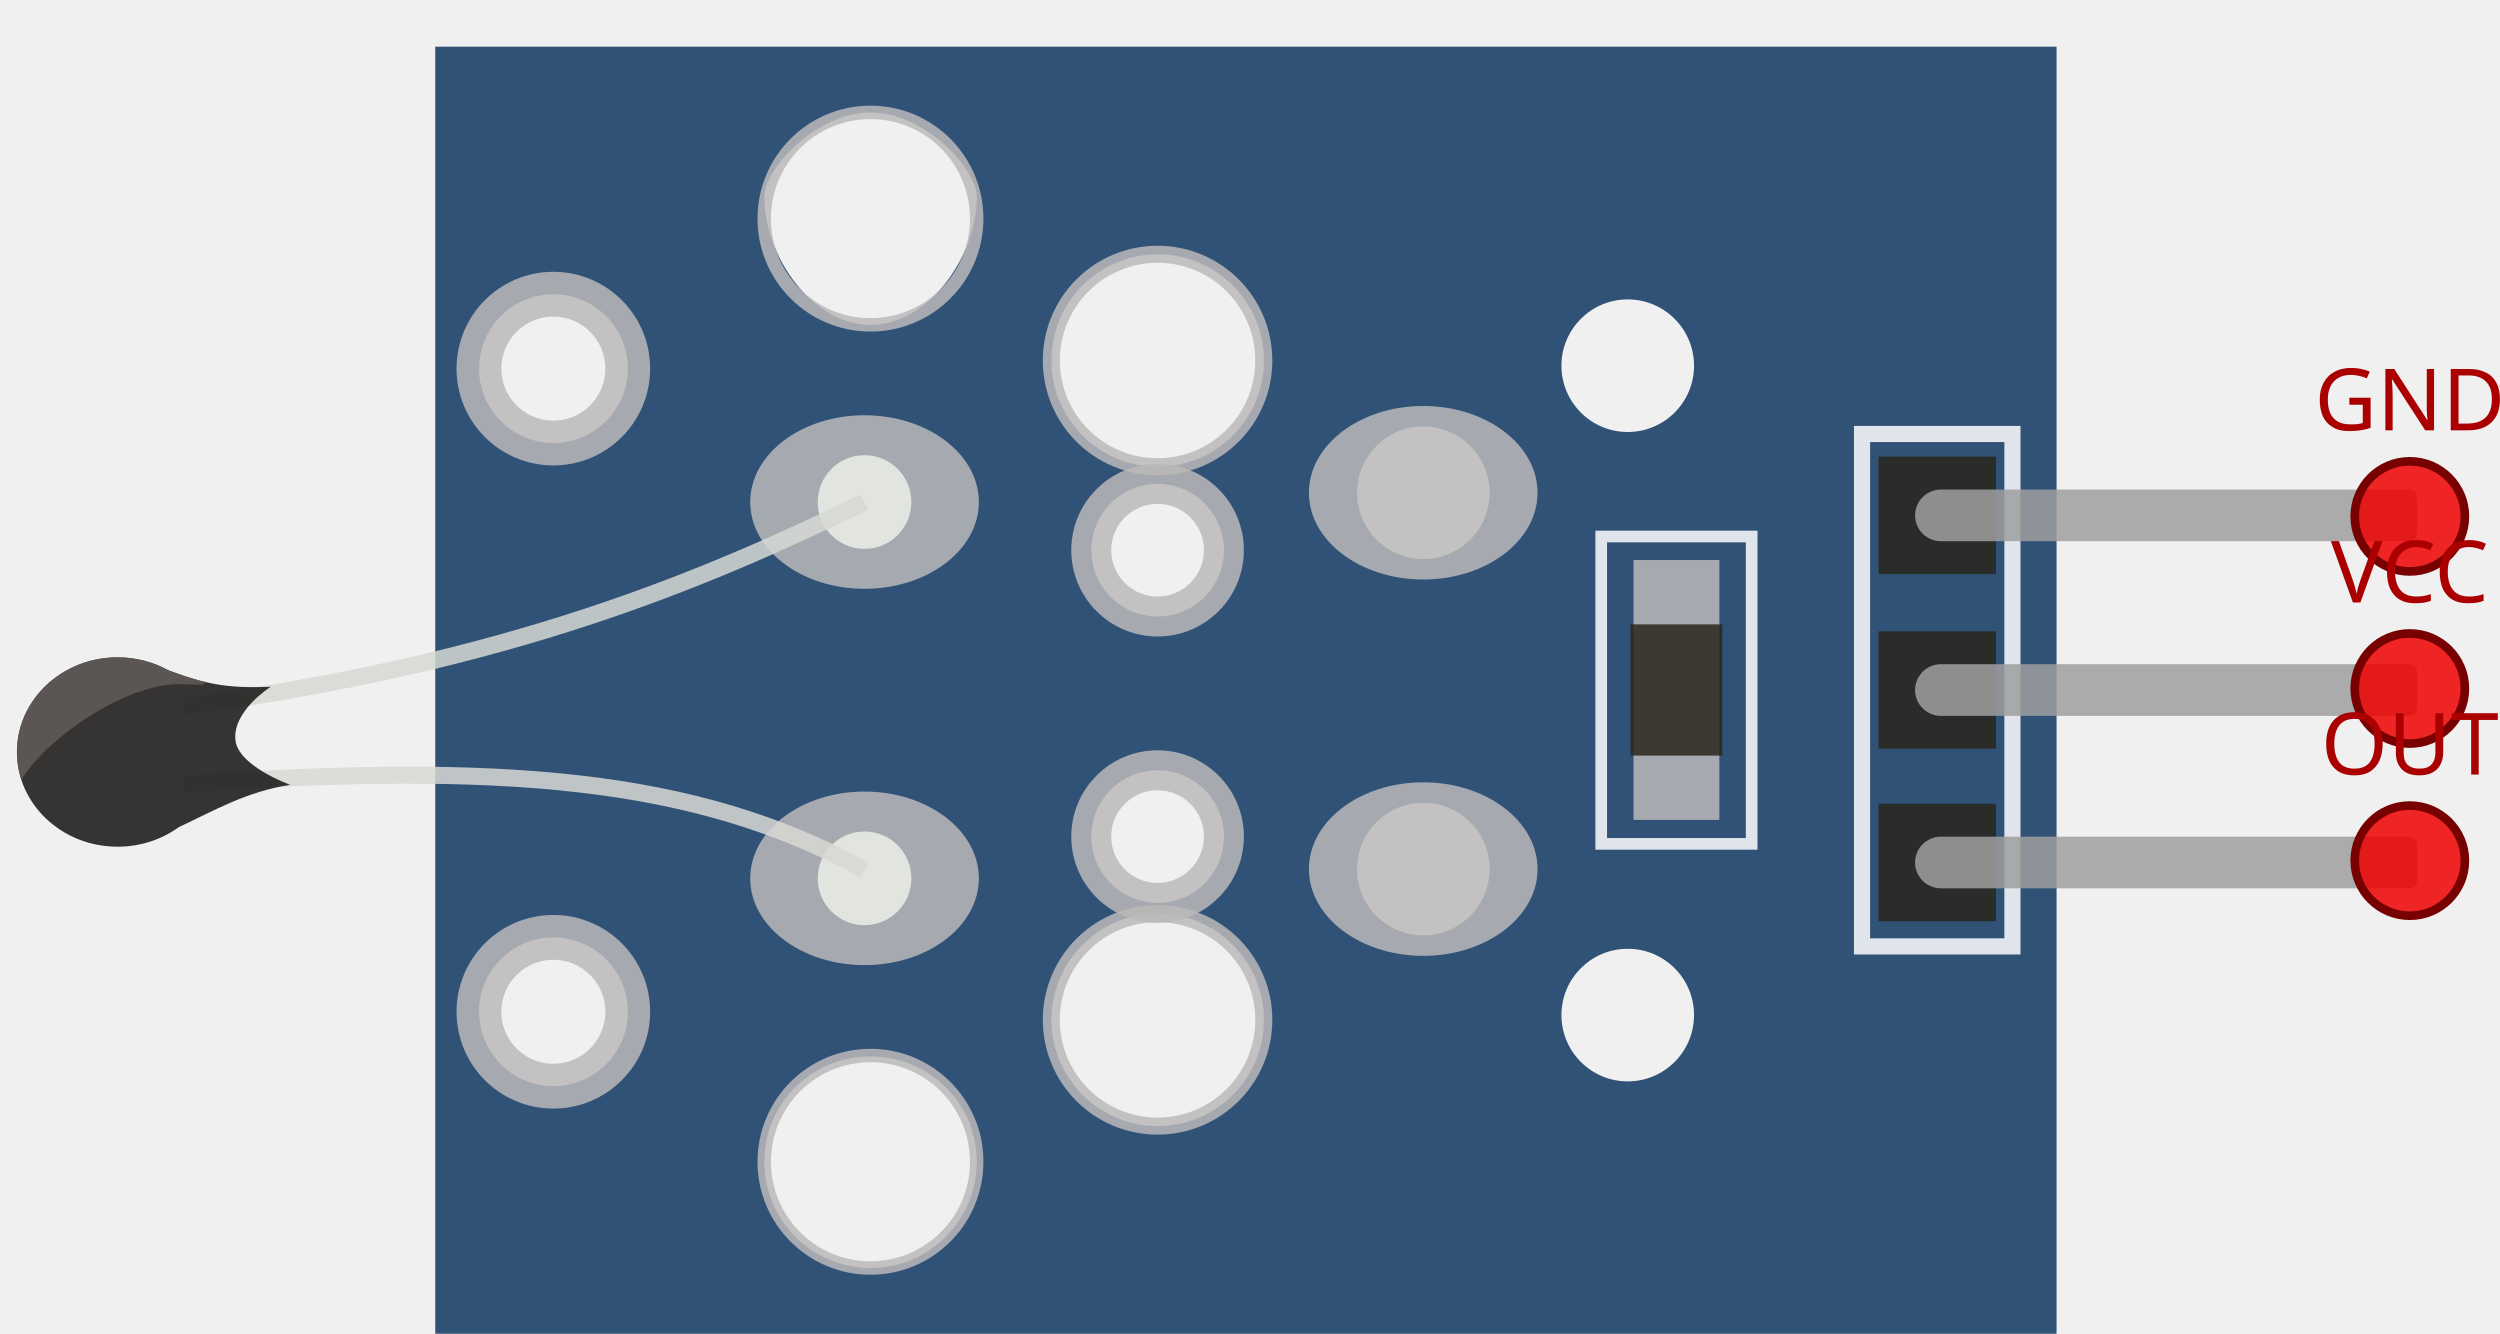
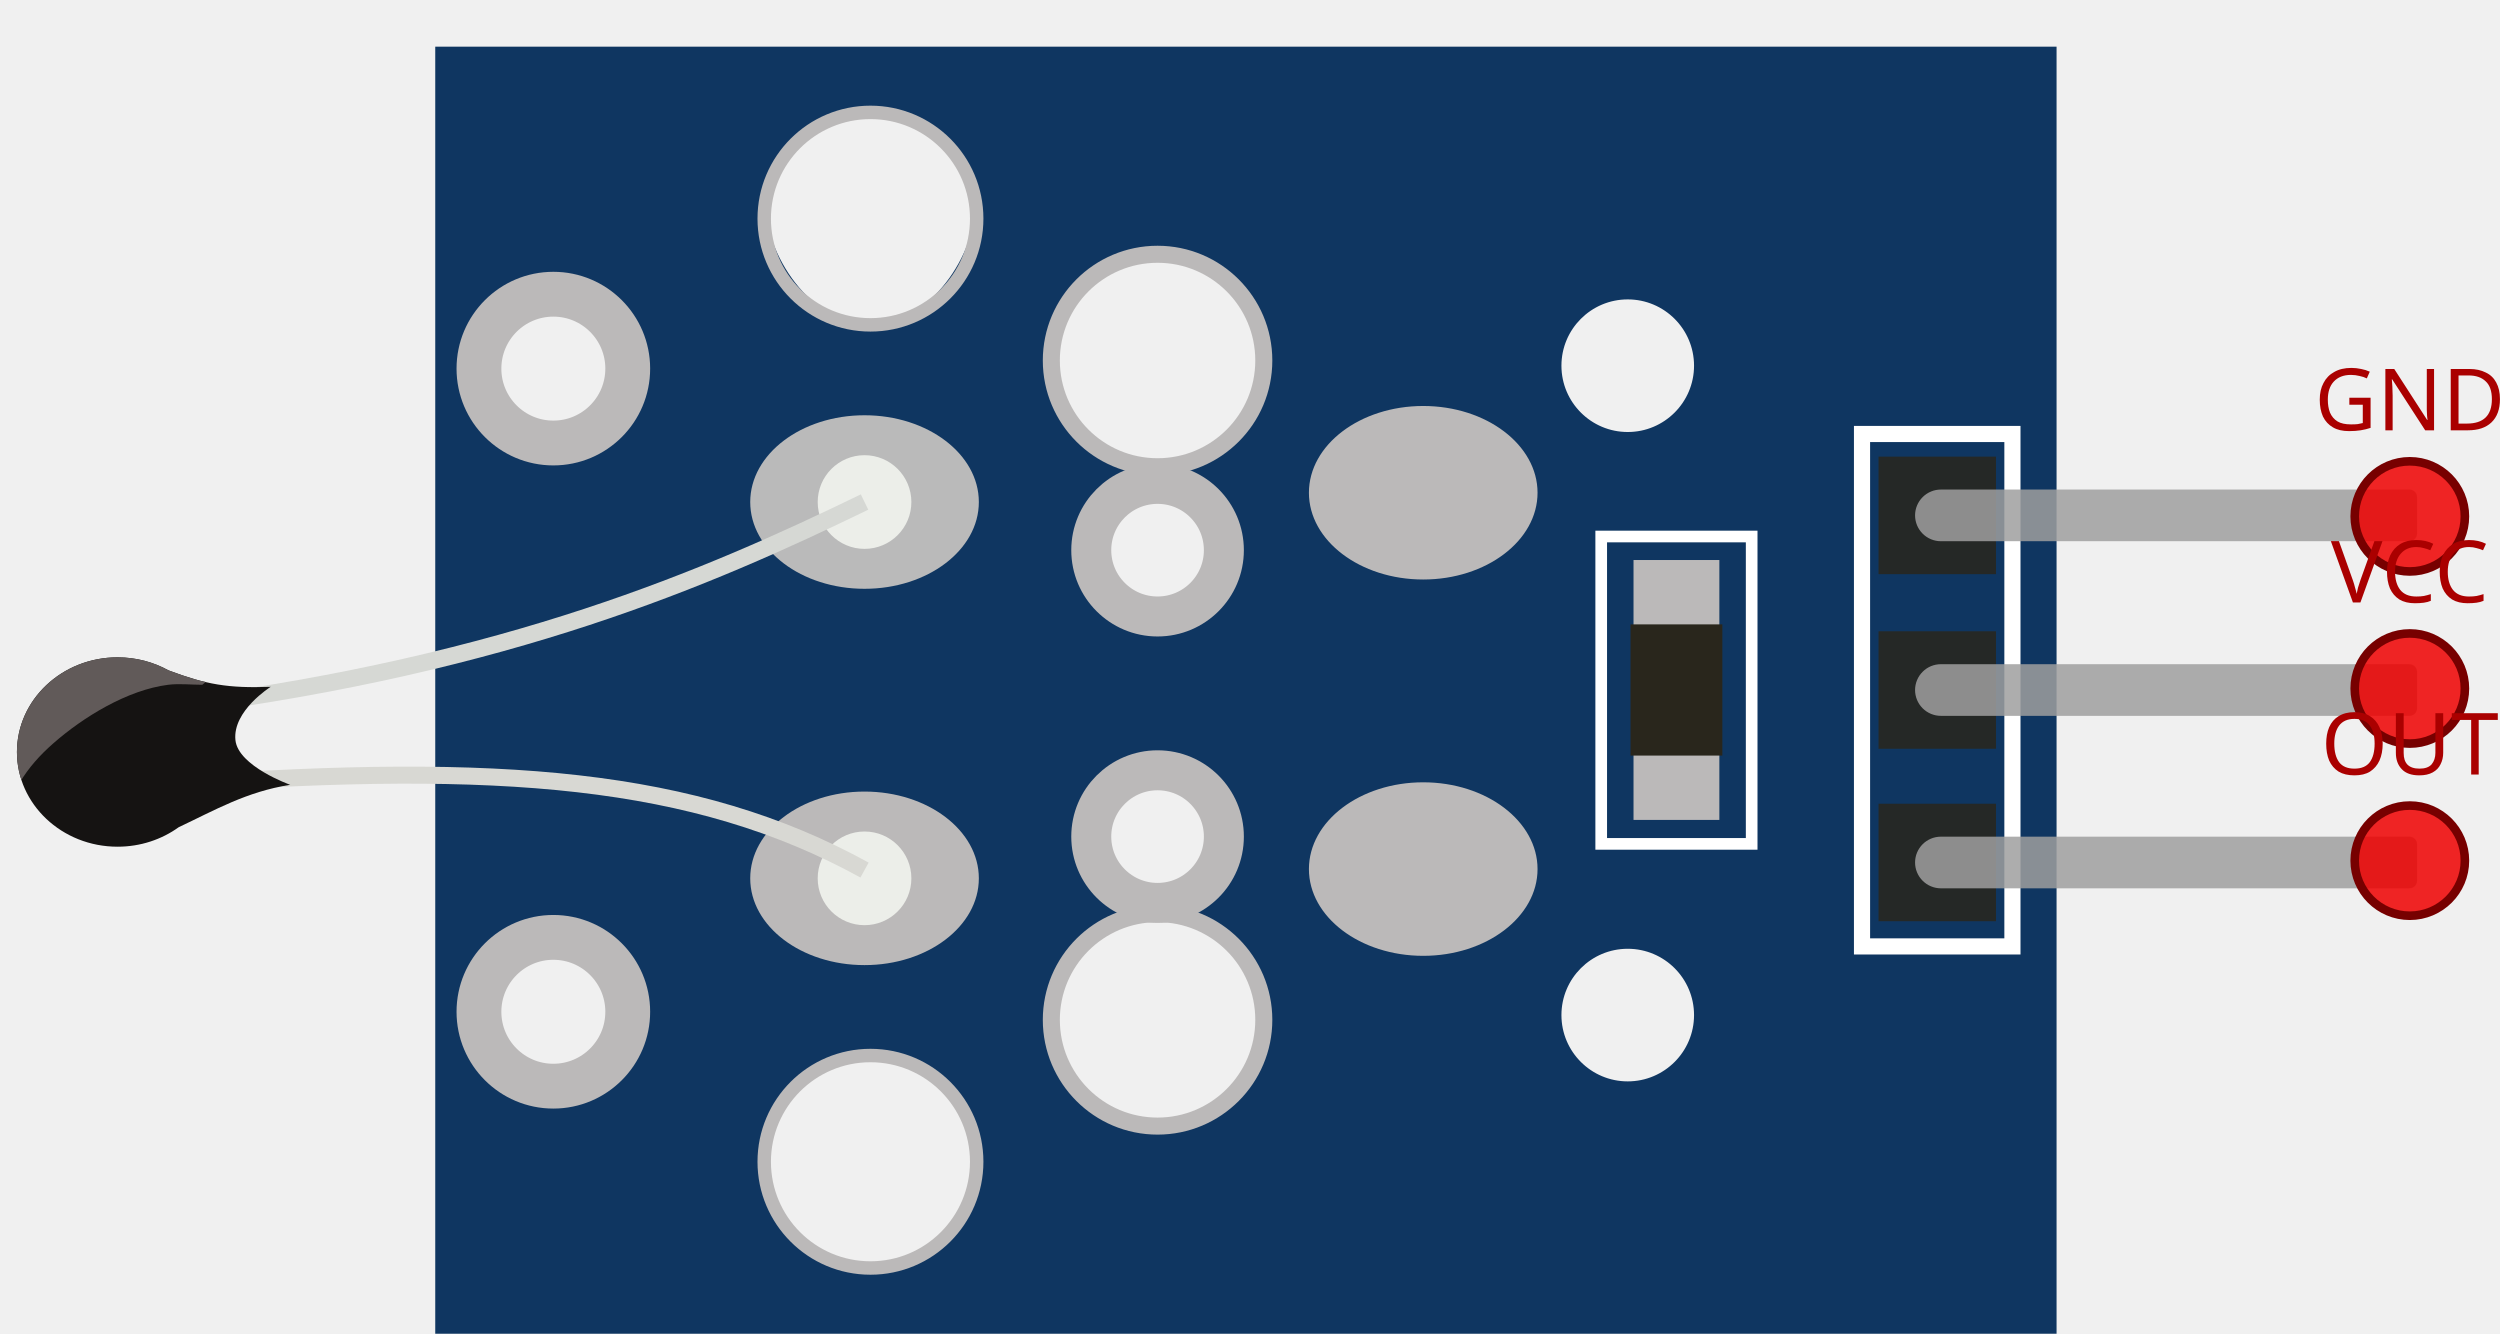
<svg xmlns="http://www.w3.org/2000/svg" width="145.24" height="77.485" viewBox="0 0 145.24 77.485" version="1.1" id="svg58">
  <defs id="defs58">
    <defs id="defs31" />
    <clipPath clipPathUnits="userSpaceOnUse" id="clipPath58">
      <path d="M 28.769,58.253 C 27.785,58.964 26.554,59.386 25.216,59.386 21.983,59.386 19.37,56.913 19.37,53.885 19.37,50.857 21.983,48.384 25.216,48.384 26.297,48.384 27.309,48.661 28.177,49.142 30.372,49.965 31.629,50.188 34.113,50.098 34.113,50.098 31.89,51.488 32.063,53.192 32.218,54.71 35.243,55.79 35.243,55.79 32.704,56.194 30.892,57.251 28.769,58.253 Z" id="path58" style="stroke-width:1" />
    </clipPath>
  </defs>
-   <path d="M 119.478,2.71 H 25.286 V 77.485 H 119.478 Z M 50.575,61.371 C 53.981,61.371 56.747,64.088 56.747,67.494 56.747,70.901 53.981,73.665 50.575,73.665 47.168,73.665 44.403,70.901 44.403,67.494 44.403,64.088 47.168,61.371 50.575,61.371 Z M 67.256,53.079 C 70.662,53.079 73.428,55.844 73.428,59.25 73.428,62.657 70.662,65.422 67.256,65.422 63.849,65.422 61.084,62.657 61.084,59.25 61.084,55.844 63.849,53.079 67.256,53.079 Z M 32.152,54.459 C 34.538,54.459 36.474,56.395 36.474,58.78 36.474,61.165 34.538,63.102 32.152,63.102 29.768,63.102 27.831,61.165 27.831,58.78 27.831,56.395 29.768,54.459 32.152,54.459 Z M 94.565,55.12 C 96.691,55.12 98.417,56.846 98.417,58.972 98.417,61.098 96.691,62.824 94.565,62.824 92.439,62.824 90.713,61.098 90.713,58.972 90.713,56.846 92.439,55.12 94.565,55.12 Z M 82.689,46.637 C 84.815,46.637 86.542,48.364 86.542,50.49 86.542,52.616 84.815,54.342 82.689,54.342 80.563,54.342 78.837,52.616 78.837,50.49 78.837,48.364 80.563,46.637 82.689,46.637 Z M 67.256,44.751 C 69.382,44.751 71.108,46.477 71.108,48.603 71.108,50.729 69.382,52.455 67.256,52.455 65.129,52.455 63.403,50.729 63.403,48.603 63.403,46.477 65.129,44.751 67.256,44.751 Z M 67.256,28.111 C 69.382,28.111 71.108,29.837 71.108,31.963 71.108,34.089 69.382,35.815 67.256,35.815 65.129,35.815 63.403,34.089 63.403,31.963 63.403,29.837 65.129,28.111 67.256,28.111 Z M 82.689,24.774 C 84.815,24.774 86.542,26.5 86.542,28.626 86.542,30.753 84.815,32.479 82.689,32.479 80.563,32.479 78.837,30.753 78.837,28.626 78.837,26.5 80.563,24.774 82.689,24.774 Z M 67.256,14.773 C 70.662,14.773 73.428,17.538 73.428,20.944 73.428,24.35 70.662,27.116 67.256,27.116 63.849,27.116 61.084,24.35 61.084,20.944 61.084,17.538 63.849,14.773 67.256,14.773 Z M 32.152,17.094 C 34.538,17.094 36.474,19.03 36.474,21.415 36.474,23.8 34.538,25.737 32.152,25.737 29.768,25.737 27.831,23.8 27.831,21.415 27.831,19.03 29.768,17.094 32.152,17.094 Z M 94.565,17.394 C 96.691,17.394 98.417,19.12 98.417,21.246 98.417,23.372 96.691,25.098 94.565,25.098 92.439,25.098 90.713,23.372 90.713,21.246 90.713,19.12 92.439,17.394 94.565,17.394 Z M 44.403,11.455 C 44.403,9.752 47.489,6.529 50.575,6.529 53.66,6.529 56.747,9.752 56.747,11.455 56.747,14.861 53.981,18.873 50.575,18.873 47.168,18.873 44.403,14.861 44.403,11.455 Z" fill="#0f3661" id="path32" style="opacity:0.85;stroke-width:1.042" />
-   <path d="M 108.176,25.213 V 54.983 H 116.914 V 25.213 Z" fill="none" stroke="#ffffff" stroke-width="0.938px" id="path33" style="opacity:0.85" />
-   <path d="M 99.888,47.634 V 32.535 H 94.901 V 47.634 Z" fill="#bbb9b9" id="path40" style="opacity:0.85;stroke-width:1.042" />
-   <path d="M 100.062,43.896 V 36.274 H 94.727 V 43.896 Z" fill="#29261c" id="path41" style="opacity:0.85;stroke-width:1.042" />
-   <circle cx="32.147" cy="21.415" r="4.322" stroke-width="2.604px" id="circle41" style="opacity:0.85;fill:none;stroke:#bbb9b9;stroke-linejoin:miter" />
-   <circle cx="32.147" cy="58.78" r="4.322" stroke-width="2.604px" id="circle42" style="opacity:0.85;fill:none;stroke:#bbb9b9;stroke-linejoin:miter" />
-   <circle cx="67.25" cy="59.25" r="6.172" stroke-width="0.99px" id="circle43" style="opacity:0.85;fill:none;stroke:#bbb9b9;stroke-linejoin:miter" />
-   <circle cx="67.25" cy="20.944" r="6.172" stroke-width="0.99px" id="circle44" style="opacity:0.85;fill:none;stroke:#bbb9b9;stroke-linejoin:miter" />
-   <circle cx="67.25" cy="31.963" r="3.852" stroke-width="2.323px" id="circle45" style="opacity:0.85;fill:none;stroke:#bbb9b9;stroke-linejoin:miter" />
-   <circle cx="67.25" cy="48.603" r="3.852" stroke-width="2.323px" id="circle46" style="opacity:0.85;fill:none;stroke:#bbb9b9;stroke-linejoin:miter" />
-   <circle cx="50.57" cy="67.494" r="6.172" stroke-width="0.781px" id="circle47" style="opacity:0.85;fill:none;stroke:#bbb9b9;stroke-linejoin:miter" />
-   <circle cx="50.57" cy="12.701" r="6.172" stroke-width="0.781px" id="circle48" style="opacity:0.85;fill:none;stroke:#bbb9b9;stroke-linejoin:miter" />
-   <ellipse cx="50.226" cy="29.166" rx="6.641" ry="5.041" fill="#bababa" id="ellipse48" style="opacity:0.85;stroke-width:1.042" />
-   <ellipse cx="50.226" cy="51.028" rx="6.641" ry="5.041" fill="#bbb9b9" id="ellipse49" style="opacity:0.85;stroke-width:1.042" />
-   <circle cx="50.226" cy="29.166" r="2.721" fill="#eceee9" id="circle49" style="opacity:0.85;stroke-width:1.042" />
-   <circle cx="50.226" cy="51.028" r="2.721" fill="#eceee9" id="circle50" style="opacity:0.85;stroke-width:1.042" />
-   <path d="M 50.226,29.166 C 41.03,33.633 29.587,38.55 10.641,41.034" fill="none" stroke="#d6d8d4" stroke-linejoin="miter" stroke-width="0.99px" id="path50" style="opacity:0.85" />
-   <path d="M 50.226,50.547 C 40.348,45.106 28.921,44.283 10.641,45.558" fill="none" stroke="#d8d8d3" stroke-linejoin="miter" stroke-width="0.99px" id="path51" style="opacity:0.85" />
-   <path d="M 10.383,48.057 C 9.398,48.767 8.167,49.19 6.829,49.19 3.596,49.19 0.983,46.717 0.983,43.689 0.983,40.661 3.596,38.188 6.829,38.188 7.911,38.188 8.922,38.465 9.79,38.946 11.986,39.769 13.242,39.992 15.727,39.901 15.727,39.901 13.504,41.292 13.677,42.995 13.832,44.514 16.857,45.593 16.857,45.593 14.317,45.997 12.506,47.055 10.383,48.057 Z" fill="#151312" id="path52" style="opacity:0.85;stroke-width:1.042" />
-   <path d="M 30.136,49.979 C 29.493,49.979 28.798,49.899 28.162,49.979 25.791,50.275 23.209,51.86 21.465,53.398 20.702,54.07 20.058,54.785 19.534,55.659 19.354,55.958 19.155,56.245 18.985,56.547 18.976,56.559 18.761,56.959 18.726,56.924 18.568,56.767 18.68,55.887 18.68,55.725 18.68,54.273 18.696,52.919 19.036,51.497 19.489,49.593 19.939,47.116 21.543,45.77 22.161,45.253 23.021,45.027 23.77,44.79 24.8,44.466 25.954,44.217 27.046,44.367 28.873,44.618 30.289,46.564 30.617,48.292 30.701,48.731 30.534,49.222 30.534,49.657" fill="#615a59" id="path53" style="opacity:0.85;stroke-width:1.042" clip-path="url(#clipPath58)" transform="translate(-18.38652,-10.19635)" />
+   <path d="M 119.478,2.71 H 25.286 V 77.485 H 119.478 Z M 50.575,61.371 C 53.981,61.371 56.747,64.088 56.747,67.494 56.747,70.901 53.981,73.665 50.575,73.665 47.168,73.665 44.403,70.901 44.403,67.494 44.403,64.088 47.168,61.371 50.575,61.371 Z M 67.256,53.079 C 70.662,53.079 73.428,55.844 73.428,59.25 73.428,62.657 70.662,65.422 67.256,65.422 63.849,65.422 61.084,62.657 61.084,59.25 61.084,55.844 63.849,53.079 67.256,53.079 Z M 32.152,54.459 C 34.538,54.459 36.474,56.395 36.474,58.78 36.474,61.165 34.538,63.102 32.152,63.102 29.768,63.102 27.831,61.165 27.831,58.78 27.831,56.395 29.768,54.459 32.152,54.459 Z M 94.565,55.12 C 96.691,55.12 98.417,56.846 98.417,58.972 98.417,61.098 96.691,62.824 94.565,62.824 92.439,62.824 90.713,61.098 90.713,58.972 90.713,56.846 92.439,55.12 94.565,55.12 Z M 82.689,46.637 C 84.815,46.637 86.542,48.364 86.542,50.49 86.542,52.616 84.815,54.342 82.689,54.342 80.563,54.342 78.837,52.616 78.837,50.49 78.837,48.364 80.563,46.637 82.689,46.637 Z M 67.256,44.751 C 69.382,44.751 71.108,46.477 71.108,48.603 71.108,50.729 69.382,52.455 67.256,52.455 65.129,52.455 63.403,50.729 63.403,48.603 63.403,46.477 65.129,44.751 67.256,44.751 Z M 67.256,28.111 C 69.382,28.111 71.108,29.837 71.108,31.963 71.108,34.089 69.382,35.815 67.256,35.815 65.129,35.815 63.403,34.089 63.403,31.963 63.403,29.837 65.129,28.111 67.256,28.111 Z M 82.689,24.774 C 84.815,24.774 86.542,26.5 86.542,28.626 86.542,30.753 84.815,32.479 82.689,32.479 80.563,32.479 78.837,30.753 78.837,28.626 78.837,26.5 80.563,24.774 82.689,24.774 Z M 67.256,14.773 C 70.662,14.773 73.428,17.538 73.428,20.944 73.428,24.35 70.662,27.116 67.256,27.116 63.849,27.116 61.084,24.35 61.084,20.944 61.084,17.538 63.849,14.773 67.256,14.773 Z M 32.152,17.094 C 34.538,17.094 36.474,19.03 36.474,21.415 36.474,23.8 34.538,25.737 32.152,25.737 29.768,25.737 27.831,23.8 27.831,21.415 27.831,19.03 29.768,17.094 32.152,17.094 Z M 94.565,17.394 C 96.691,17.394 98.417,19.12 98.417,21.246 98.417,23.372 96.691,25.098 94.565,25.098 92.439,25.098 90.713,23.372 90.713,21.246 90.713,19.12 92.439,17.394 94.565,17.394 Z M 44.403,11.455 C 44.403,9.752 47.489,6.529 50.575,6.529 53.66,6.529 56.747,9.752 56.747,11.455 56.747,14.861 53.981,18.873 50.575,18.873 47.168,18.873 44.403,14.861 44.403,11.455 Z" fill="#0f3661" id="path32" style="opacity:1;stroke-width:1.042" />
+   <path d="M 108.176,25.213 V 54.983 H 116.914 V 25.213 Z" fill="none" stroke="#ffffff" stroke-width="0.938px" id="path33" style="opacity:1" />
+   <path d="M 99.888,47.634 V 32.535 H 94.901 V 47.634 Z" fill="#bbb9b9" id="path40" style="opacity:1;stroke-width:1.042" />
+   <path d="M 100.062,43.896 V 36.274 H 94.727 V 43.896 Z" fill="#29261c" id="path41" style="opacity:1;stroke-width:1.042" />
+   <circle cx="32.147" cy="21.415" r="4.322" stroke-width="2.604px" id="circle41" style="opacity:1;fill:none;stroke:#bbb9b9;stroke-linejoin:miter" />
+   <circle cx="32.147" cy="58.78" r="4.322" stroke-width="2.604px" id="circle42" style="opacity:1;fill:none;stroke:#bbb9b9;stroke-linejoin:miter" />
+   <circle cx="67.25" cy="59.25" r="6.172" stroke-width="0.99px" id="circle43" style="opacity:1;fill:none;stroke:#bbb9b9;stroke-linejoin:miter" />
+   <circle cx="67.25" cy="20.944" r="6.172" stroke-width="0.99px" id="circle44" style="opacity:1;fill:none;stroke:#bbb9b9;stroke-linejoin:miter" />
+   <circle cx="67.25" cy="31.963" r="3.852" stroke-width="2.323px" id="circle45" style="opacity:1;fill:none;stroke:#bbb9b9;stroke-linejoin:miter" />
+   <circle cx="67.25" cy="48.603" r="3.852" stroke-width="2.323px" id="circle46" style="opacity:1;fill:none;stroke:#bbb9b9;stroke-linejoin:miter" />
+   <circle cx="50.57" cy="67.494" r="6.172" stroke-width="0.781px" id="circle47" style="opacity:1;fill:none;stroke:#bbb9b9;stroke-linejoin:miter" />
+   <circle cx="50.57" cy="12.701" r="6.172" stroke-width="0.781px" id="circle48" style="opacity:1;fill:none;stroke:#bbb9b9;stroke-linejoin:miter" />
+   <ellipse cx="50.226" cy="29.166" rx="6.641" ry="5.041" fill="#bababa" id="ellipse48" style="opacity:1;stroke-width:1.042" />
+   <ellipse cx="50.226" cy="51.028" rx="6.641" ry="5.041" fill="#bbb9b9" id="ellipse49" style="opacity:1;stroke-width:1.042" />
+   <circle cx="50.226" cy="29.166" r="2.721" fill="#eceee9" id="circle49" style="opacity:1;stroke-width:1.042" />
+   <circle cx="50.226" cy="51.028" r="2.721" fill="#eceee9" id="circle50" style="opacity:1;stroke-width:1.042" />
+   <path d="M 50.226,29.166 C 41.03,33.633 29.587,38.55 10.641,41.034" fill="none" stroke="#d6d8d4" stroke-linejoin="miter" stroke-width="0.99px" id="path50" style="opacity:1" />
+   <path d="M 50.226,50.547 C 40.348,45.106 28.921,44.283 10.641,45.558" fill="none" stroke="#d8d8d3" stroke-linejoin="miter" stroke-width="0.99px" id="path51" style="opacity:1" />
+   <path d="M 10.383,48.057 C 9.398,48.767 8.167,49.19 6.829,49.19 3.596,49.19 0.983,46.717 0.983,43.689 0.983,40.661 3.596,38.188 6.829,38.188 7.911,38.188 8.922,38.465 9.79,38.946 11.986,39.769 13.242,39.992 15.727,39.901 15.727,39.901 13.504,41.292 13.677,42.995 13.832,44.514 16.857,45.593 16.857,45.593 14.317,45.997 12.506,47.055 10.383,48.057 Z" fill="#151312" id="path52" style="opacity:1;stroke-width:1.042" />
+   <path d="M 30.136,49.979 C 29.493,49.979 28.798,49.899 28.162,49.979 25.791,50.275 23.209,51.86 21.465,53.398 20.702,54.07 20.058,54.785 19.534,55.659 19.354,55.958 19.155,56.245 18.985,56.547 18.976,56.559 18.761,56.959 18.726,56.924 18.568,56.767 18.68,55.887 18.68,55.725 18.68,54.273 18.696,52.919 19.036,51.497 19.489,49.593 19.939,47.116 21.543,45.77 22.161,45.253 23.021,45.027 23.77,44.79 24.8,44.466 25.954,44.217 27.046,44.367 28.873,44.618 30.289,46.564 30.617,48.292 30.701,48.731 30.534,49.222 30.534,49.657" fill="#615a59" id="path53" style="opacity:1;stroke-width:1.042" clip-path="url(#clipPath58)" transform="translate(-18.38652,-10.19635)" />
  <circle cx="94.559" cy="21.246" id="circle53" r="0" style="opacity:0.85;fill:none;stroke:#bbb9b9;stroke-width:2.323px;stroke-linejoin:miter" />
  <circle cx="94.559" cy="58.972" id="circle54" r="0" style="opacity:0.85;fill:none;stroke:#bbb9b9;stroke-width:2.323px;stroke-linejoin:miter" />
-   <path d="M 82.684,45.449 C 86.35,45.449 89.325,47.707 89.325,50.49 89.325,53.271 86.35,55.53 82.684,55.53 79.019,55.53 76.043,53.271 76.043,50.49 76.043,47.707 79.019,45.449 82.684,45.449 Z M 82.684,46.637 C 84.81,46.637 86.536,48.364 86.536,50.49 86.536,52.616 84.81,54.342 82.684,54.342 80.558,54.342 78.832,52.616 78.832,50.49 78.832,48.364 80.558,46.637 82.684,46.637 Z" fill="#bbb9b9" id="path54" style="opacity:0.85;stroke-width:1.042" />
-   <path d="M 82.684,23.586 C 86.35,23.586 89.325,25.845 89.325,28.626 89.325,31.409 86.35,33.667 82.684,33.667 79.019,33.667 76.043,31.409 76.043,28.626 76.043,25.845 79.019,23.586 82.684,23.586 Z M 82.684,24.774 C 84.81,24.774 86.536,26.5 86.536,28.626 86.536,30.753 84.81,32.479 82.684,32.479 80.558,32.479 78.832,30.753 78.832,28.626 78.832,26.5 80.558,24.774 82.684,24.774 Z" fill="#bbb9b9" id="path55" style="opacity:0.85;stroke-width:1.042" />
-   <path d="M 93.024,49.026 V 31.169 H 101.765 V 49.026 Z" fill="none" stroke="#ffffff" stroke-linejoin="miter" stroke-width="0.677px" id="path56" style="opacity:0.85" />
-   <g id="g59" transform="translate(-20,-10)">
+   <path d="M 82.684,45.449 C 86.35,45.449 89.325,47.707 89.325,50.49 89.325,53.271 86.35,55.53 82.684,55.53 79.019,55.53 76.043,53.271 76.043,50.49 76.043,47.707 79.019,45.449 82.684,45.449 Z M 82.684,46.637 C 84.81,46.637 86.536,48.364 86.536,50.49 86.536,52.616 84.81,54.342 82.684,54.342 80.558,54.342 78.832,52.616 78.832,50.49 78.832,48.364 80.558,46.637 82.684,46.637 Z" fill="#bbb9b9" id="path54" style="opacity:1;stroke-width:1.042" />
+   <path d="M 82.684,23.586 C 86.35,23.586 89.325,25.845 89.325,28.626 89.325,31.409 86.35,33.667 82.684,33.667 79.019,33.667 76.043,31.409 76.043,28.626 76.043,25.845 79.019,23.586 82.684,23.586 Z M 82.684,24.774 C 84.81,24.774 86.536,26.5 86.536,28.626 86.536,30.753 84.81,32.479 82.684,32.479 80.558,32.479 78.832,30.753 78.832,28.626 78.832,26.5 80.558,24.774 82.684,24.774 Z" fill="#bbb9b9" id="path55" style="opacity:1;stroke-width:1.042" />
+   <path d="M 93.024,49.026 V 31.169 H 101.765 V 49.026 Z" fill="none" stroke="#ffffff" stroke-linejoin="miter" stroke-width="0.677px" id="path56" style="opacity:1" />
+   <g id="g59" transform="translate(-20,-10)" style="opacity:1">
    <path d="M 129.134,36.528 V 43.356 H 135.961 V 36.528 Z" id="path36" style="opacity:0.85;fill:#29261c;stroke-width:1.042" />
    <path d="M 132.759,38.441 C 132.361,38.441 131.979,38.599 131.698,38.881 131.416,39.163 131.258,39.544 131.258,39.942 131.258,40.34 131.416,40.722 131.698,41.004 131.979,41.285 132.361,41.443 132.759,41.443 H 159.98 C 160.223,41.443 160.421,41.245 160.421,41.003 V 38.883 C 160.421,38.639 160.223,38.441 159.98,38.441 Z" id="path39" style="opacity:0.85;fill:#9f9f9f;stroke-width:1.042" />
    <g id="g56" transform="translate(-0.6300049,-7.290001)">
      <circle id="pin-GND" cx="160.63" cy="47.29" r="3.2" fill="#ee0000" fill-opacity="0.85" stroke="#770000" stroke-width="0.5" />
      <text x="160.63" y="42.29" font-size="5px" fill="#aa0000" text-anchor="middle" font-family="sans-serif" id="text56">GND</text>
    </g>
  </g>
-   <g id="g61" transform="translate(-20,-10)">
+   <g id="g61" transform="translate(-20,-10)" style="opacity:1">
    <path d="M 129.134,46.674 V 53.501 H 135.961 V 46.674 Z" id="path35" style="opacity:0.85;fill:#29261c;stroke-width:1.042" />
    <path d="M 132.759,48.587 C 132.361,48.587 131.979,48.744 131.698,49.027 131.416,49.308 131.258,49.689 131.258,50.087 V 50.088 C 131.258,50.486 131.416,50.867 131.698,51.149 131.979,51.43 132.361,51.588 132.759,51.588 H 159.98 C 160.223,51.588 160.421,51.391 160.421,51.148 V 49.028 C 160.421,48.784 160.223,48.587 159.98,48.587 Z" id="path38" style="opacity:0.85;fill:#9f9f9f;stroke-width:1.042" />
    <g id="g57" transform="translate(-0.6300049,-7.290001)">
      <circle id="pin-VCC" cx="160.63" cy="57.29" r="3.2" fill="#ee0000" fill-opacity="0.85" stroke="#770000" stroke-width="0.5" />
      <text x="160.63" y="52.29" font-size="5px" fill="#aa0000" text-anchor="middle" font-family="sans-serif" id="text57">VCC</text>
    </g>
  </g>
-   <g id="g60" transform="translate(-20,-10.11)">
+   <g id="g60" transform="translate(-20,-10.11)" style="opacity:1">
    <path d="M 129.134,56.803 V 63.63 H 135.961 V 56.803 Z" id="path34" style="opacity:0.85;fill:#29261c;stroke-width:1.042" />
    <path d="M 132.759,58.717 C 132.361,58.717 131.979,58.874 131.698,59.156 131.416,59.438 131.258,59.819 131.258,60.217 V 60.218 C 131.258,60.616 131.416,60.997 131.698,61.278 131.979,61.559 132.361,61.718 132.759,61.718 H 159.98 C 160.223,61.718 160.421,61.521 160.421,61.277 V 59.157 C 160.421,58.914 160.223,58.717 159.98,58.717 Z" id="path37" style="opacity:0.85;fill:#9f9f9f;stroke-width:1.042" />
    <g id="g58" transform="translate(-0.6300049,-7.290001)">
      <circle id="pin-OUT" cx="160.63" cy="67.4" r="3.2" fill="#ee0000" fill-opacity="0.85" stroke="#770000" stroke-width="0.5" />
      <text x="160.63" y="62.4" font-size="5px" fill="#aa0000" text-anchor="middle" font-family="sans-serif" id="text58">OUT</text>
    </g>
  </g>
</svg>
